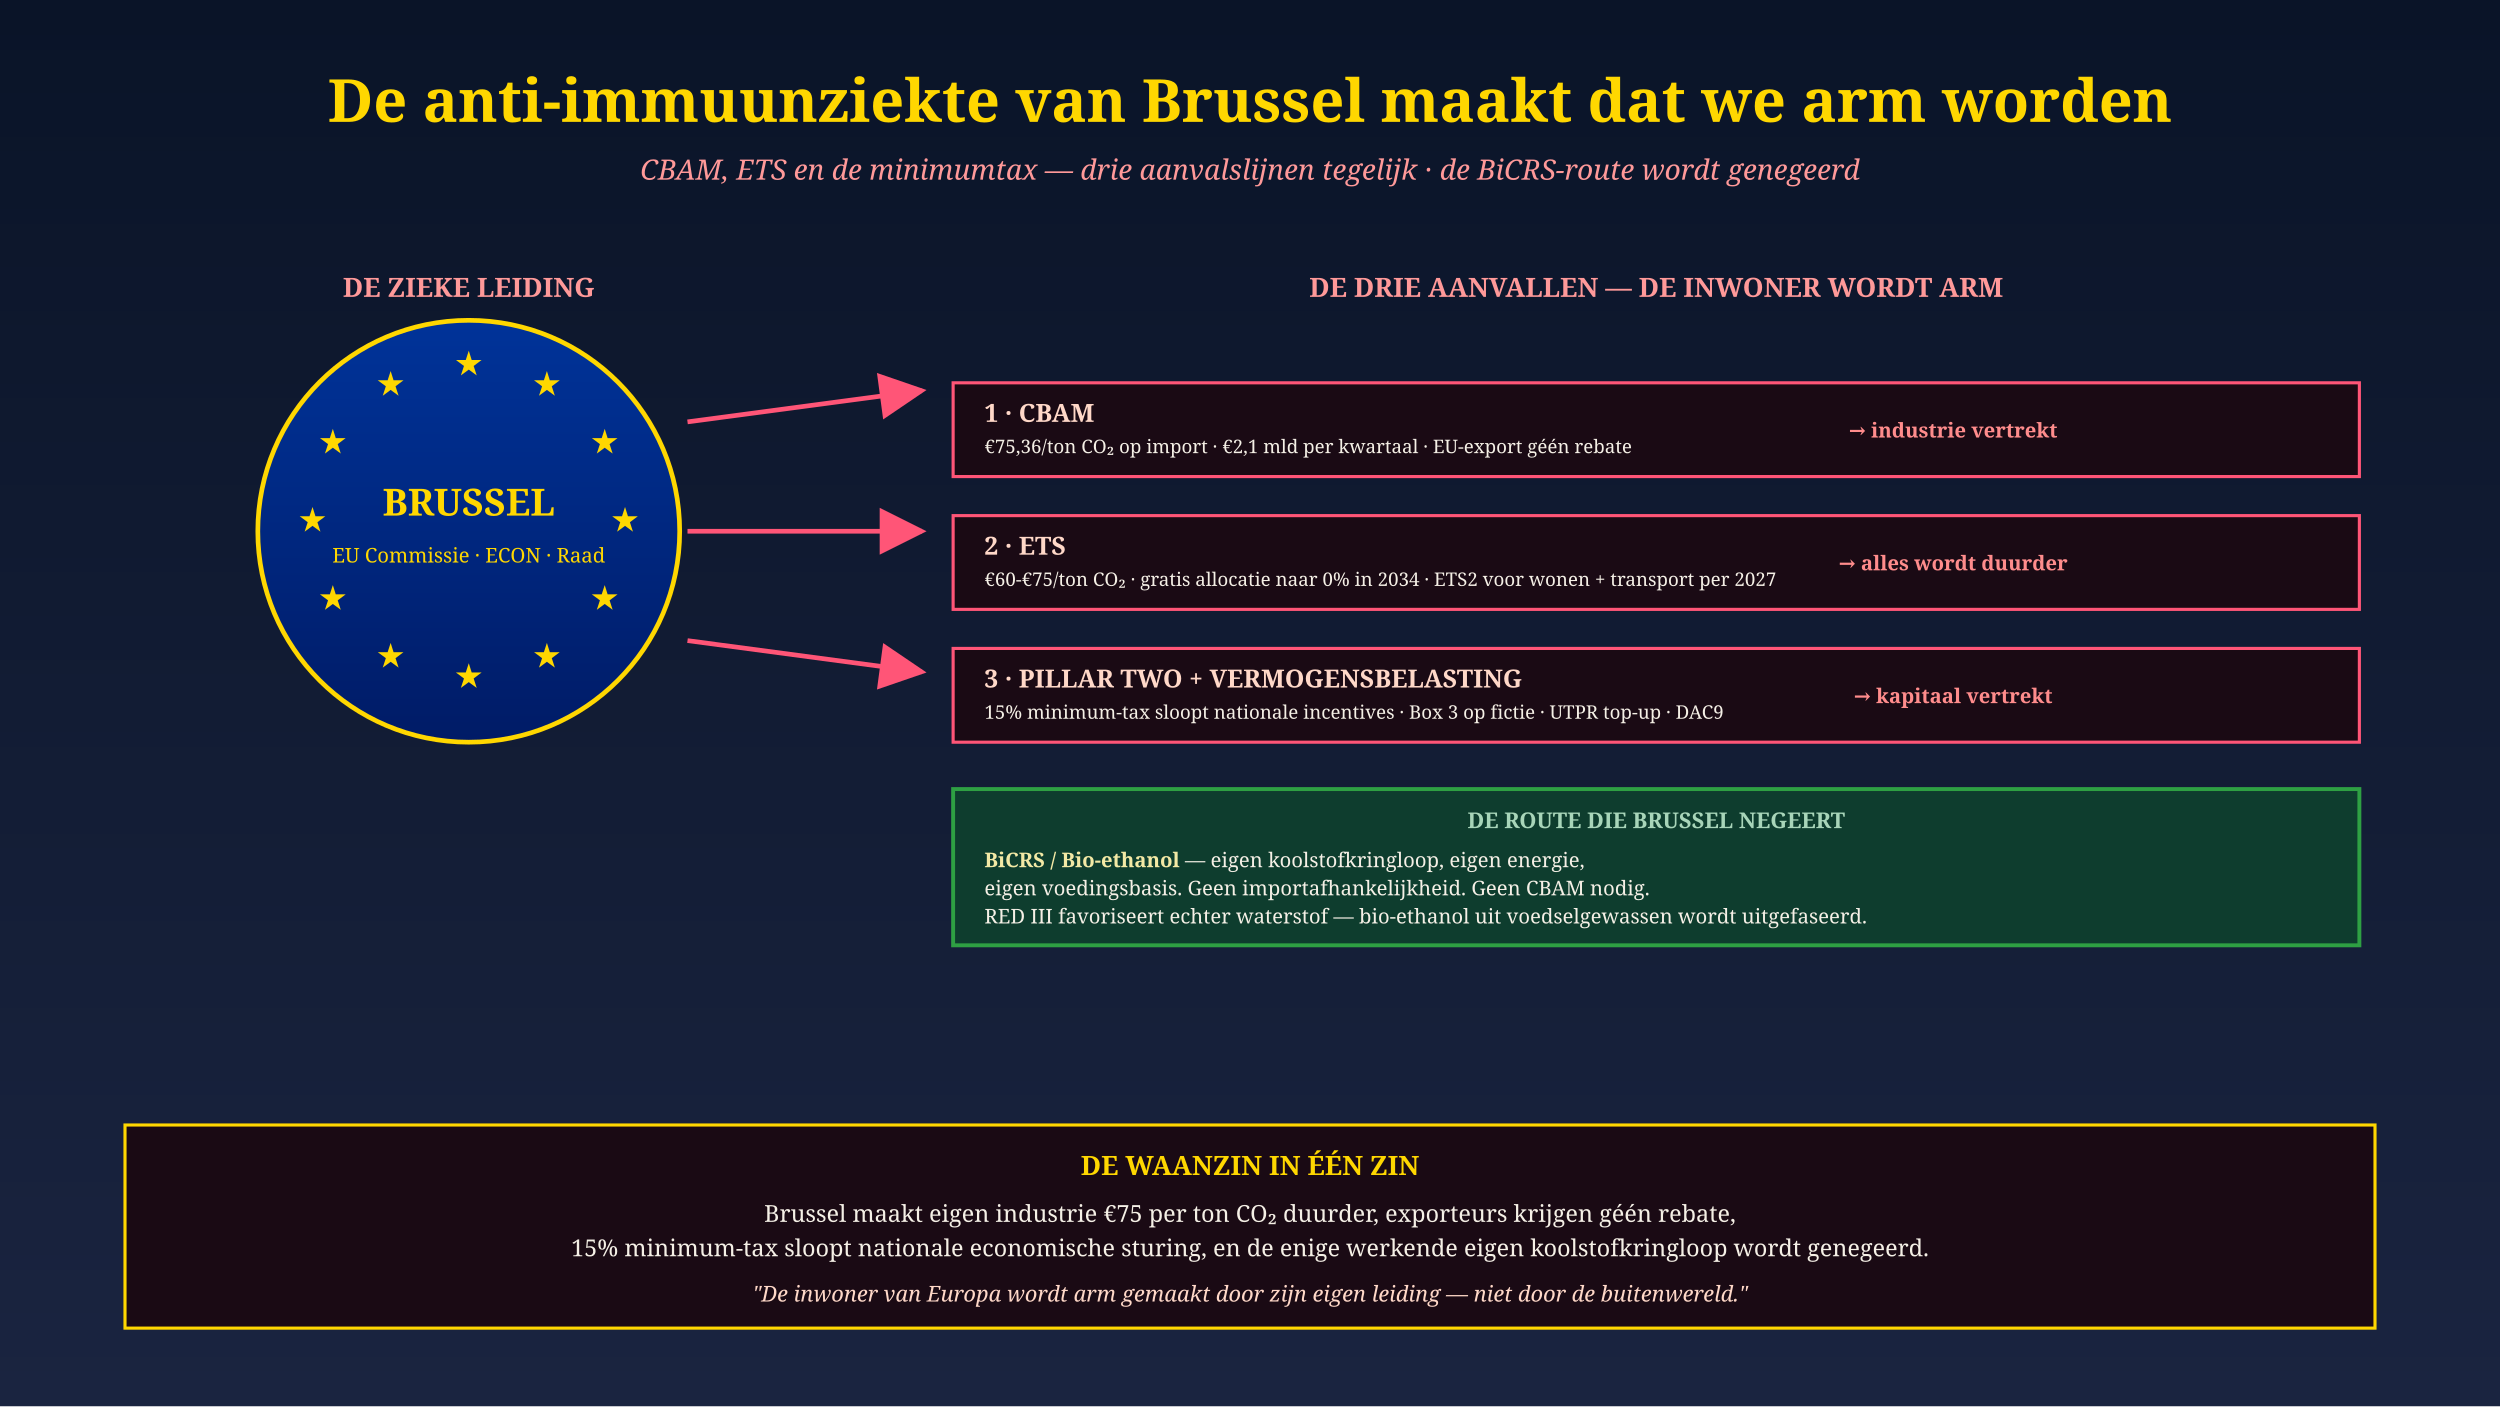
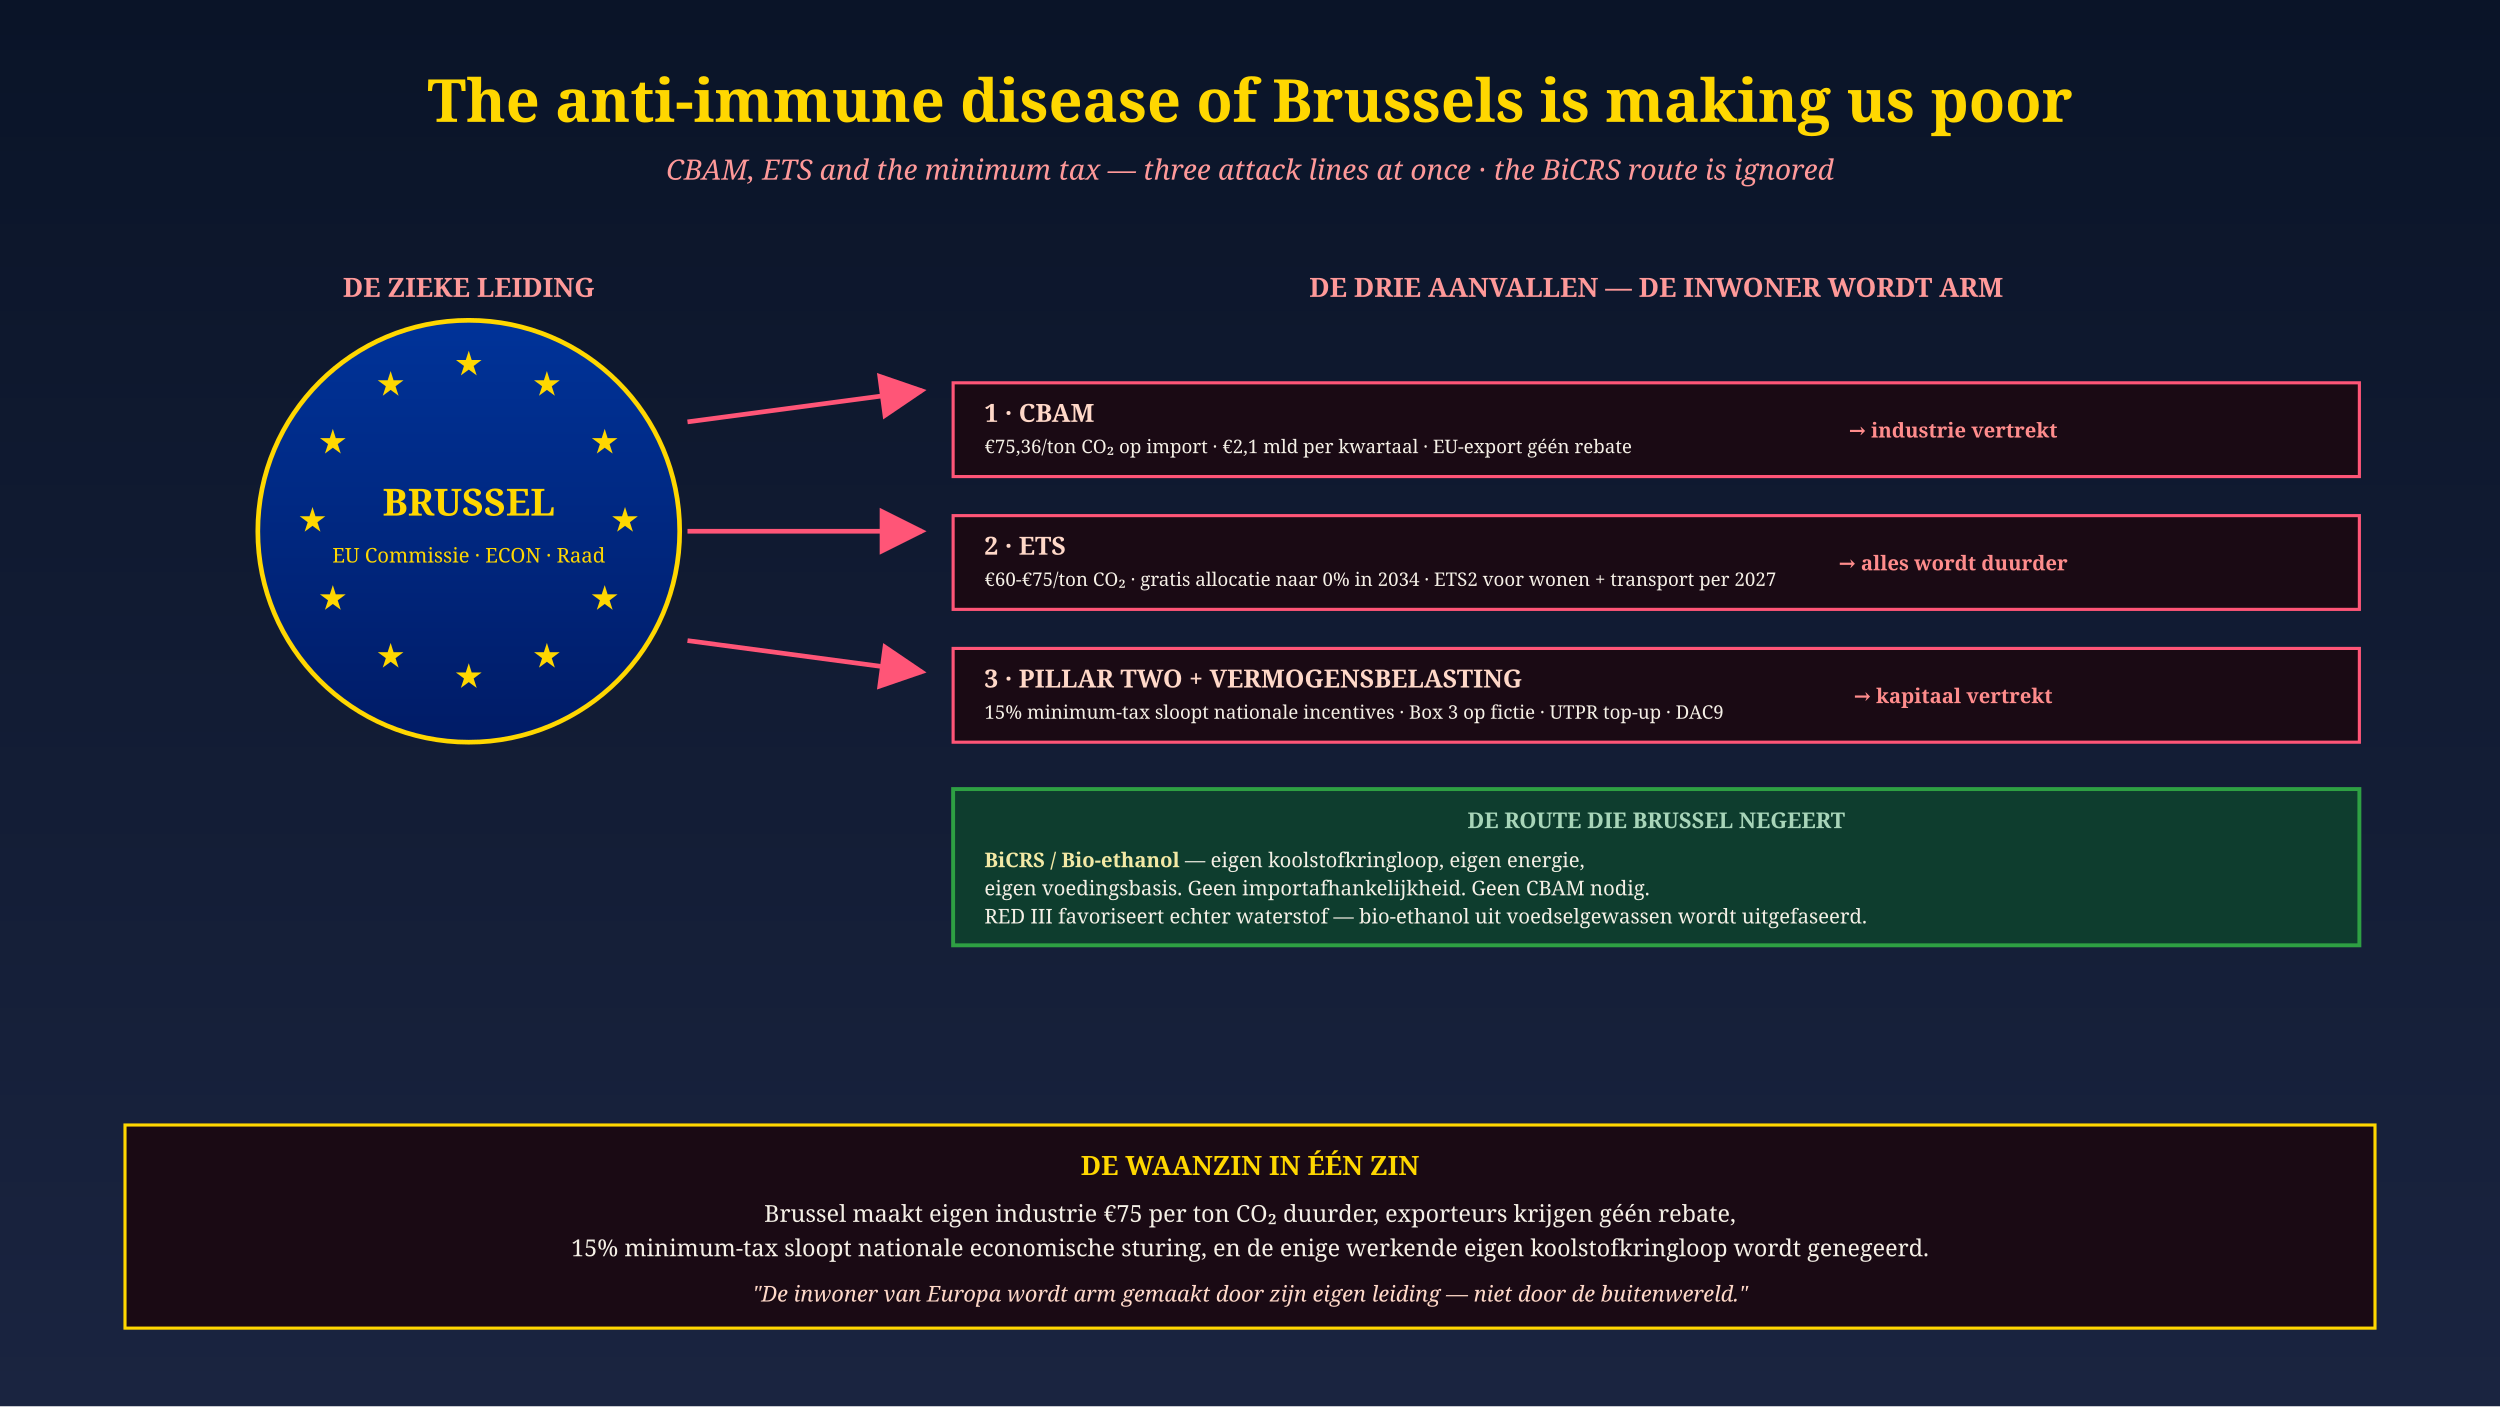
<svg xmlns="http://www.w3.org/2000/svg" viewBox="0 0 1600 900" preserveAspectRatio="xMidYMid meet">
  <defs>
    <linearGradient id="bgB" x1="0" y1="0" x2="0" y2="1">
      <stop offset="0%" stop-color="#0a1428" />
      <stop offset="100%" stop-color="#1a2440" />
    </linearGradient>
    <linearGradient id="euBlue" x1="0" y1="0" x2="0" y2="1">
      <stop offset="0%" stop-color="#003399" />
      <stop offset="100%" stop-color="#001b66" />
    </linearGradient>
    <radialGradient id="bicrsGreen" cx="50%" cy="50%" r="50%">
      <stop offset="0%" stop-color="#a8d5b9" />
      <stop offset="100%" stop-color="#2ea043" />
    </radialGradient>
    <radialGradient id="moneyDrain" cx="50%" cy="50%" r="50%">
      <stop offset="0%" stop-color="#f3e9a5" />
      <stop offset="100%" stop-color="#8b6f10" />
    </radialGradient>
  </defs>
  <rect width="1600" height="900" fill="url(#bgB)" />
-   <text x="800" y="78" text-anchor="middle" font-family="Georgia, serif" font-size="38" font-weight="700" fill="#ffd700">De anti-immuunziekte van Brussel maakt dat we arm worden</text>
-   <text x="800" y="115" text-anchor="middle" font-family="Georgia, serif" font-size="18" font-style="italic" fill="#ff9999">CBAM, ETS en de minimumtax — drie aanvalslijnen tegelijk · de BiCRS-route wordt genegeerd</text>
+   <text x="800" y="78" text-anchor="middle" font-family="Georgia, serif" font-size="38" font-weight="700" fill="#ffd700">The anti-immune disease of Brussels is making us poor</text>
+   <text x="800" y="115" text-anchor="middle" font-family="Georgia, serif" font-size="18" font-style="italic" fill="#ff9999">CBAM, ETS and the minimum tax — three attack lines at once · the BiCRS route is ignored</text>
  <g transform="translate(80,170)">
    <g transform="translate(220,170)">
      <circle cx="0" cy="0" r="135" fill="url(#euBlue)" stroke="#ffd700" stroke-width="3" />
      <g fill="#ffd700">
        <text x="0" y="-100" text-anchor="middle" font-size="22">★</text>
        <text x="50" y="-87" text-anchor="middle" font-size="22">★</text>
        <text x="87" y="-50" text-anchor="middle" font-size="22">★</text>
        <text x="100" y="0" text-anchor="middle" font-size="22">★</text>
        <text x="87" y="50" text-anchor="middle" font-size="22">★</text>
        <text x="50" y="87" text-anchor="middle" font-size="22">★</text>
        <text x="0" y="100" text-anchor="middle" font-size="22">★</text>
        <text x="-50" y="87" text-anchor="middle" font-size="22">★</text>
        <text x="-87" y="50" text-anchor="middle" font-size="22">★</text>
        <text x="-100" y="0" text-anchor="middle" font-size="22">★</text>
        <text x="-87" y="-50" text-anchor="middle" font-size="22">★</text>
        <text x="-50" y="-87" text-anchor="middle" font-size="22">★</text>
      </g>
      <text x="0" y="-10" text-anchor="middle" font-family="Georgia, serif" font-size="24" font-weight="700" fill="#ffd700">BRUSSEL</text>
      <text x="0" y="20" text-anchor="middle" font-family="Georgia, serif" font-size="13" fill="#ffd700">EU Commissie · ECON · Raad</text>
    </g>
    <text x="220" y="20" text-anchor="middle" font-family="Georgia, serif" font-size="17" font-weight="700" fill="#ff9999">DE ZIEKE LEIDING</text>
    <g stroke="#ff5577" stroke-width="3" fill="none">
      <path d="M 360 100 L 510 80" marker-end="url(#aroww)" />
      <path d="M 360 170 L 510 170" marker-end="url(#aroww)" />
      <path d="M 360 240 L 510 260" marker-end="url(#aroww)" />
    </g>
  </g>
  <g transform="translate(610,170)">
    <text x="450" y="20" text-anchor="middle" font-family="Georgia, serif" font-size="17" font-weight="700" fill="#ff9999">DE DRIE AANVALLEN — DE INWONER WORDT ARM</text>
    <g transform="translate(0,75)">
      <rect width="900" height="60" fill="#1a0a14" stroke="#ff5577" stroke-width="2" />
      <text x="20" y="25" font-family="Georgia, serif" font-size="16" font-weight="700" fill="#ffd8c8">1 · CBAM</text>
      <text x="20" y="45" font-family="Georgia, serif" font-size="12" fill="#f5f0e6">€75,36/ton CO₂ op import · €2,1 mld per kwartaal · EU-export géén rebate</text>
      <text x="640" y="35" font-family="Georgia, serif" font-size="13" font-weight="700" fill="#ff8c8c" text-anchor="middle">→ industrie vertrekt</text>
    </g>
    <g transform="translate(0,160)">
      <rect width="900" height="60" fill="#1a0a14" stroke="#ff5577" stroke-width="2" />
      <text x="20" y="25" font-family="Georgia, serif" font-size="16" font-weight="700" fill="#ffd8c8">2 · ETS</text>
      <text x="20" y="45" font-family="Georgia, serif" font-size="12" fill="#f5f0e6">€60-€75/ton CO₂ · gratis allocatie naar 0% in 2034 · ETS2 voor wonen + transport per 2027</text>
      <text x="640" y="35" font-family="Georgia, serif" font-size="13" font-weight="700" fill="#ff8c8c" text-anchor="middle">→ alles wordt duurder</text>
    </g>
    <g transform="translate(0,245)">
      <rect width="900" height="60" fill="#1a0a14" stroke="#ff5577" stroke-width="2" />
      <text x="20" y="25" font-family="Georgia, serif" font-size="16" font-weight="700" fill="#ffd8c8">3 · PILLAR TWO + VERMOGENSBELASTING</text>
      <text x="20" y="45" font-family="Georgia, serif" font-size="12" fill="#f5f0e6">15% minimum-tax sloopt nationale incentives · Box 3 op fictie · UTPR top-up · DAC9</text>
      <text x="640" y="35" font-family="Georgia, serif" font-size="13" font-weight="700" fill="#ff8c8c" text-anchor="middle">→ kapitaal vertrekt</text>
    </g>
    <g transform="translate(0,335)">
      <rect width="900" height="100" fill="#0e3d2e" stroke="#2ea043" stroke-width="2.5" />
      <text x="450" y="25" text-anchor="middle" font-family="Georgia, serif" font-size="14" font-weight="700" fill="#a8d5b9">DE ROUTE DIE BRUSSEL NEGEERT</text>
      <text x="20" y="50" font-family="Georgia, serif" font-size="13" fill="#f5f0e6">
        <tspan font-weight="700" fill="#f3e9a5">BiCRS / Bio-ethanol</tspan> — eigen koolstofkringloop, eigen energie,</text>
      <text x="20" y="68" font-family="Georgia, serif" font-size="13" fill="#f5f0e6">eigen voedingsbasis. Geen importafhankelijkheid. Geen CBAM nodig.</text>
      <text x="20" y="86" font-family="Georgia, serif" font-size="13" fill="#f5f0e6">RED III favoriseert echter waterstof — bio-ethanol uit voedselgewassen wordt uitgefaseerd.</text>
    </g>
  </g>
  <g transform="translate(80,720)">
    <rect width="1440" height="130" fill="#1a0a14" stroke="#ffd700" stroke-width="2" />
    <text x="720" y="32" text-anchor="middle" font-family="Georgia, serif" font-size="17" font-weight="700" fill="#ffd700">DE WAANZIN IN ÉÉN ZIN</text>
    <text x="720" y="62" text-anchor="middle" font-family="Georgia, serif" font-size="15" fill="#f5f0e6">Brussel maakt eigen industrie €75 per ton CO₂ duurder, exporteurs krijgen géén rebate,</text>
    <text x="720" y="84" text-anchor="middle" font-family="Georgia, serif" font-size="15" fill="#f5f0e6">15% minimum-tax sloopt nationale economische sturing, en de enige werkende eigen koolstofkringloop wordt genegeerd.</text>
    <text x="720" y="113" text-anchor="middle" font-family="Georgia, serif" font-size="14" font-style="italic" fill="#ffd8c8">"De inwoner van Europa wordt arm gemaakt door zijn eigen leiding — niet door de buitenwereld."</text>
  </g>
  <defs>
    <marker id="aroww" markerWidth="10" markerHeight="10" refX="9" refY="5" orient="auto">
      <polygon points="0,0 10,5 0,10" fill="#ff5577" />
    </marker>
  </defs>
</svg>
